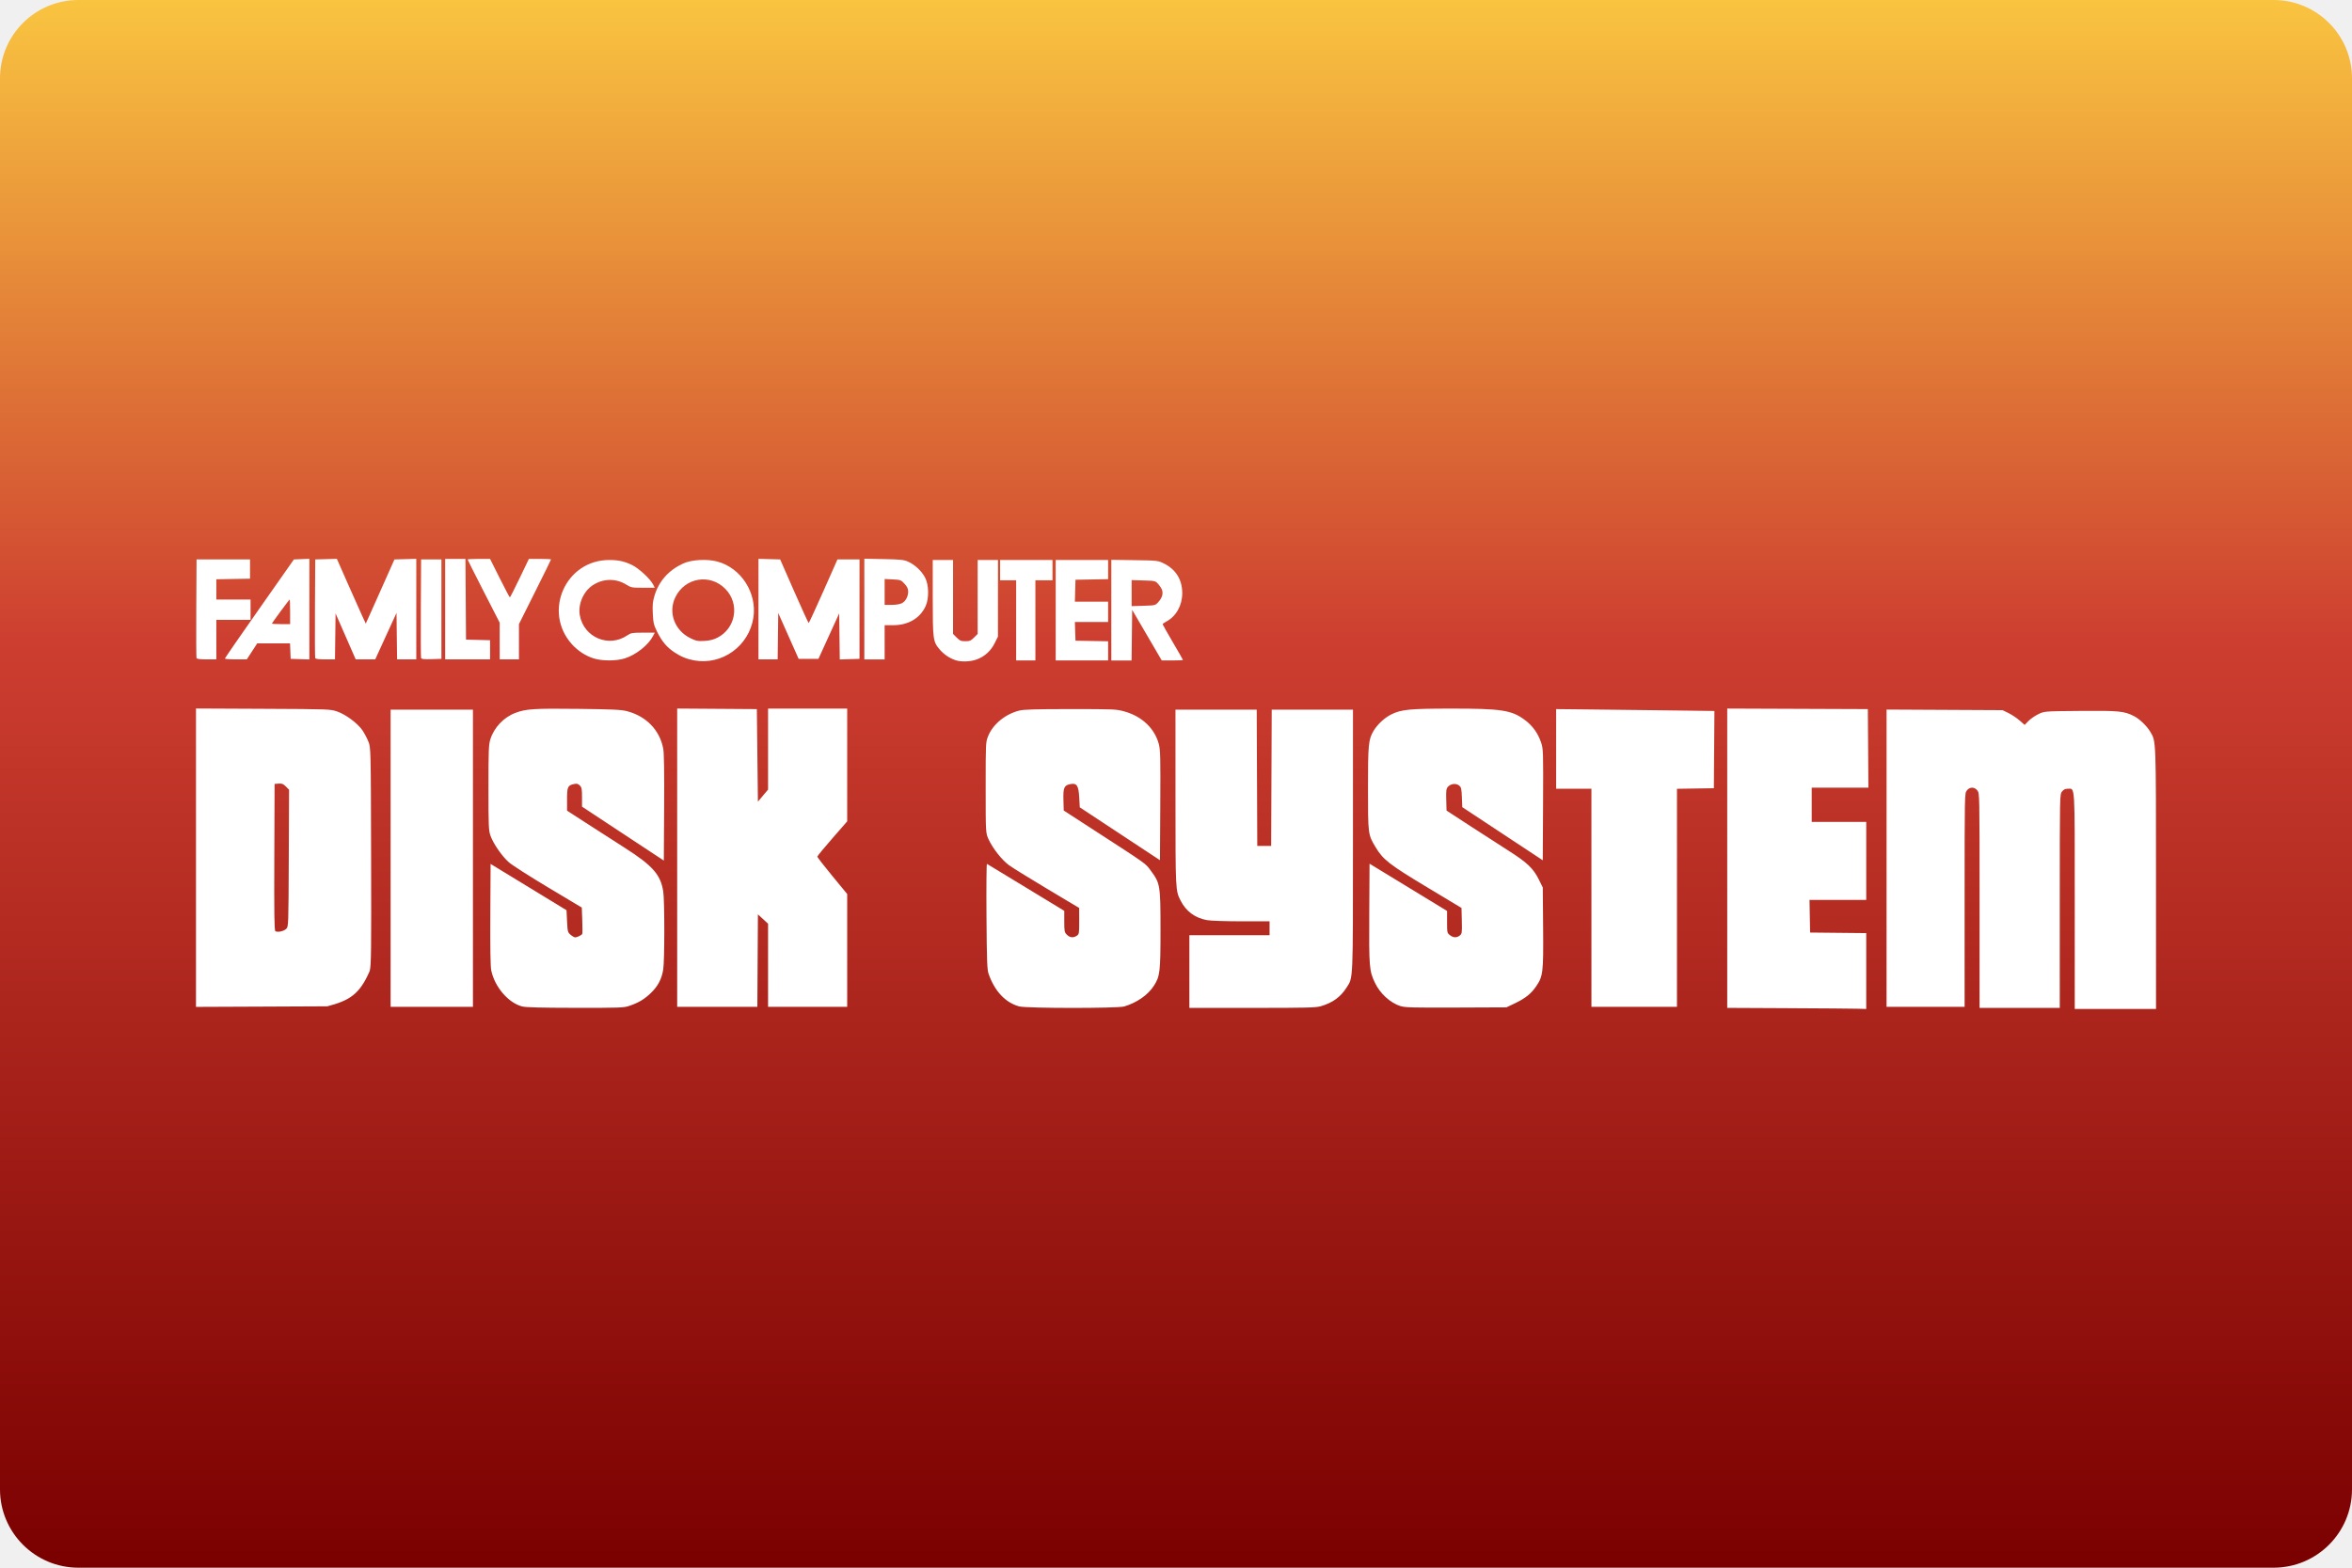
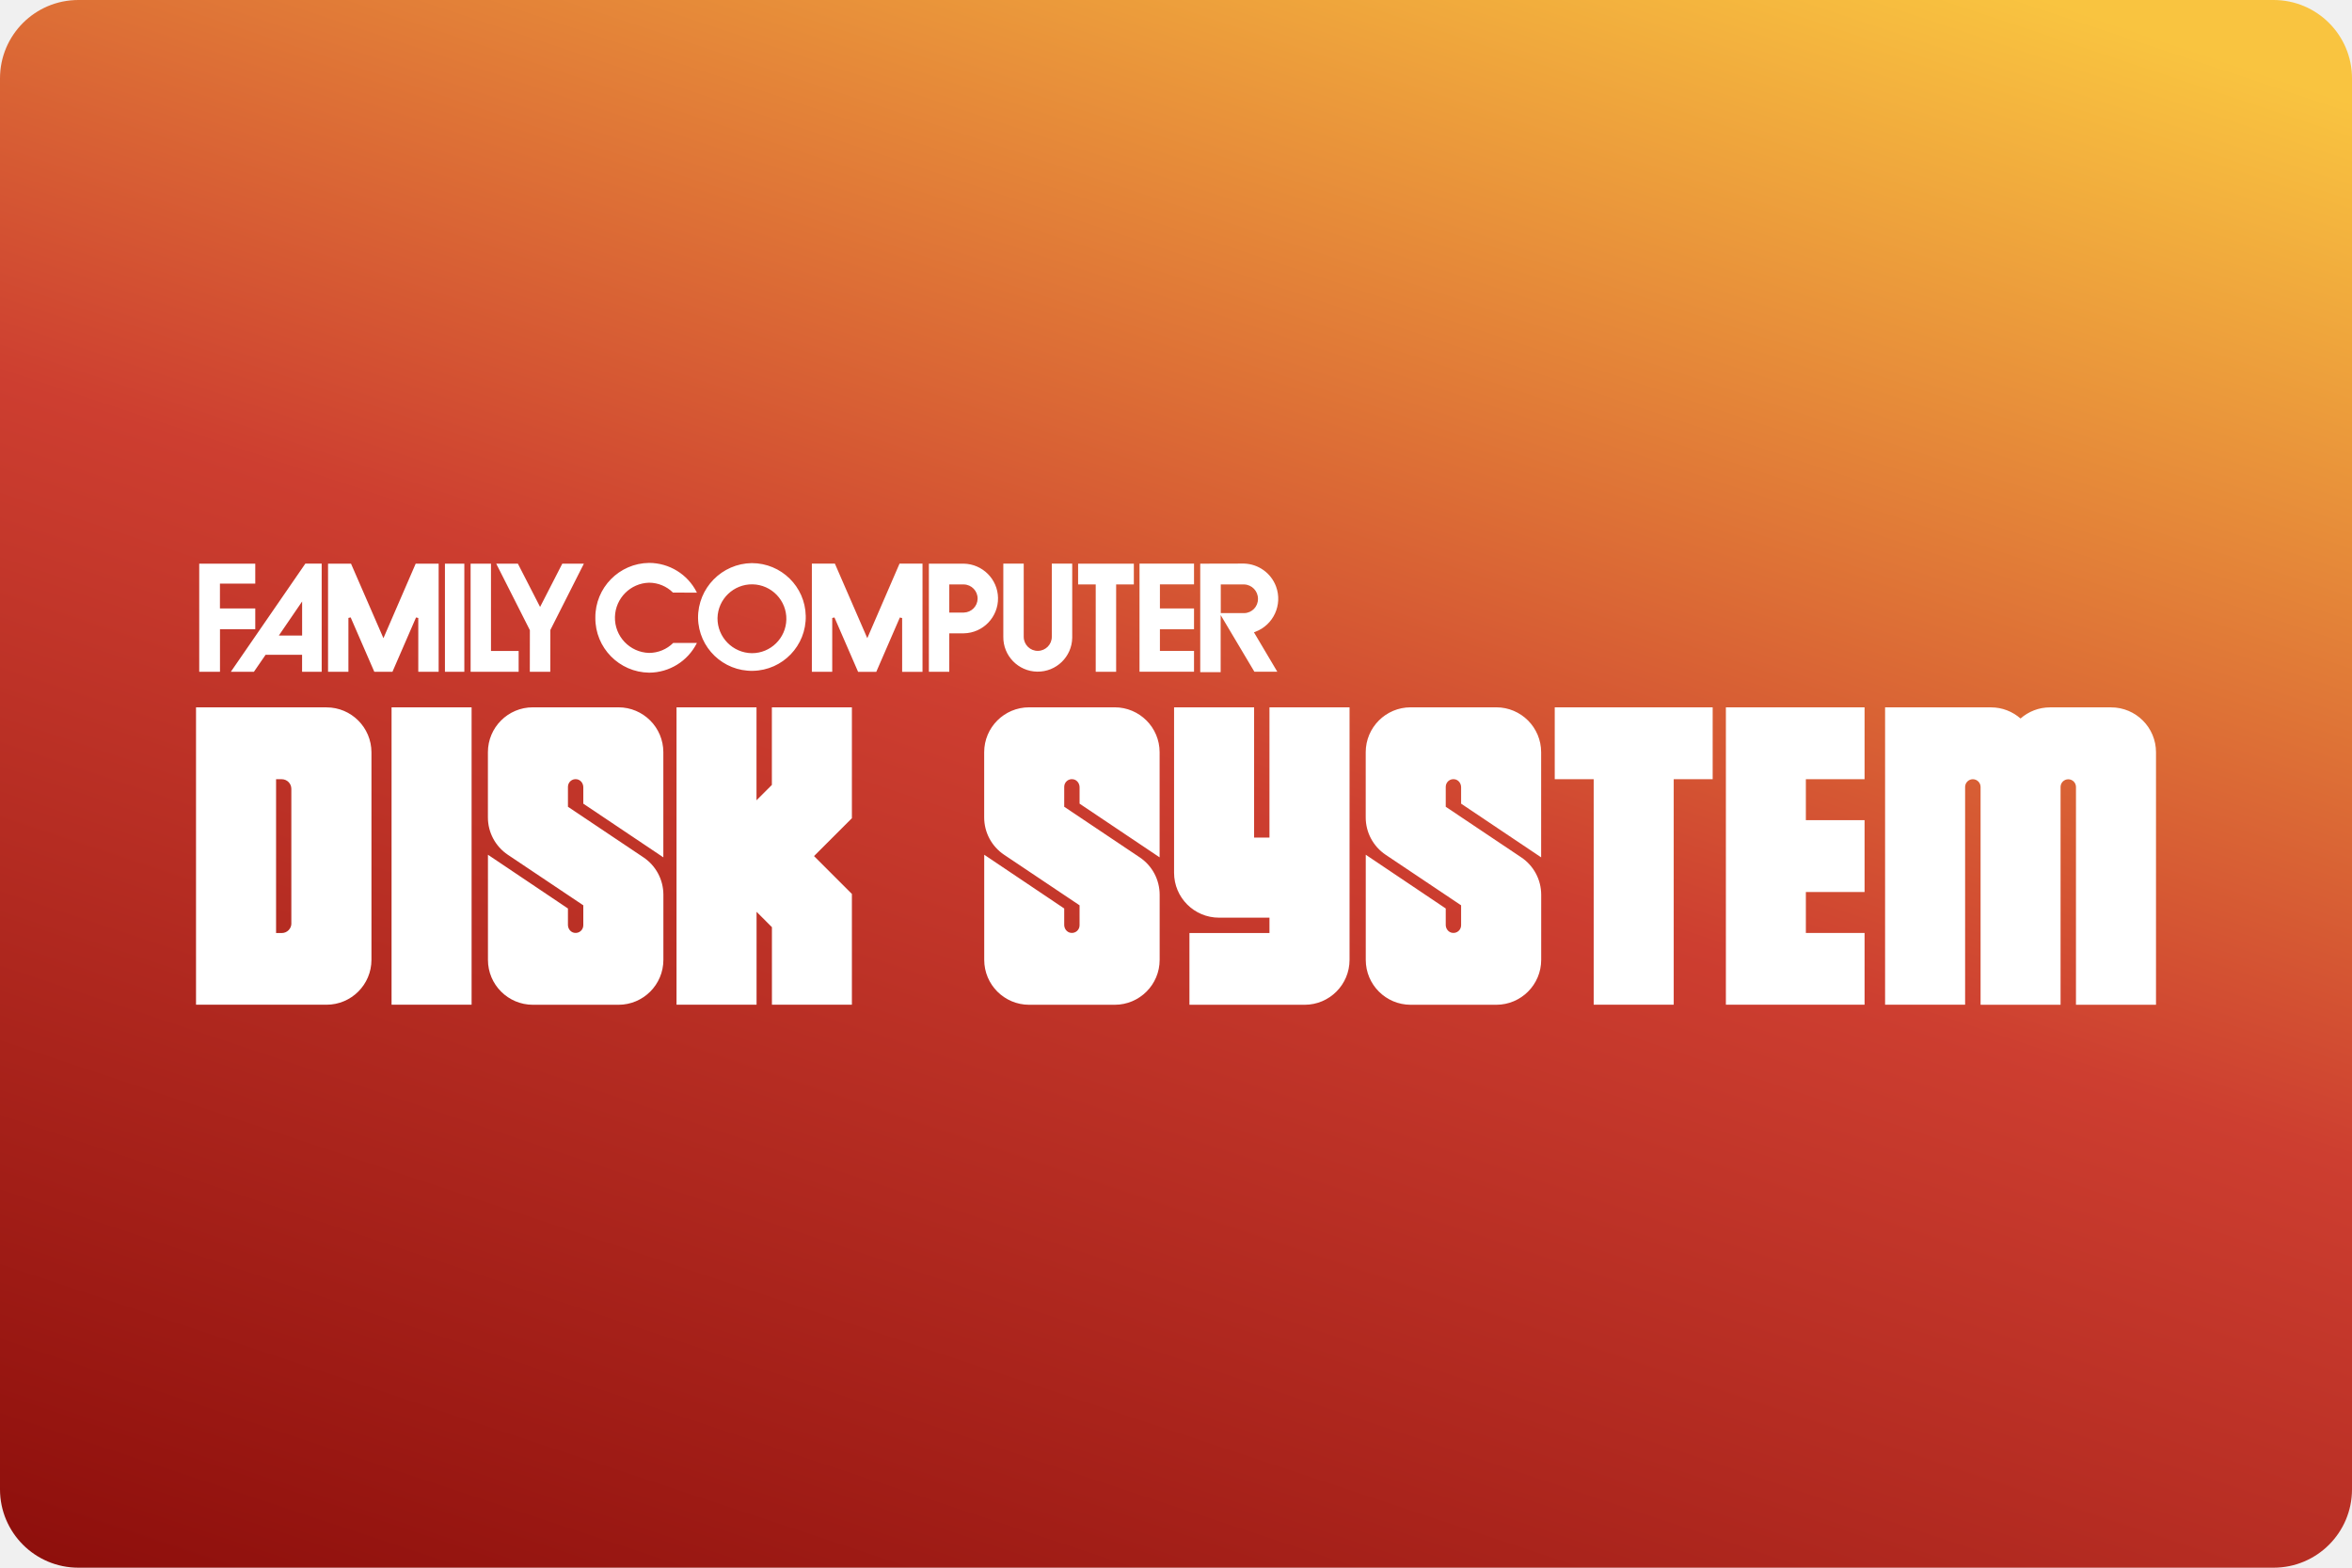
- <svg xmlns="http://www.w3.org/2000/svg" width="480" height="320" version="1.1" viewBox="0 0 480 320">
+ <svg xmlns="http://www.w3.org/2000/svg" width="480" height="320" version="1.1" viewBox="0 0 480 320" xml:space="preserve">
  <defs>
-     <linearGradient id="a" x1="34.237" x2="34.237" y2="84.667" gradientTransform="scale(3.7795)" gradientUnits="userSpaceOnUse">
+     <linearGradient id="a" x1="86.86" x2="44.616" y1="-7.921" y2="118.76" gradientTransform="scale(3.7795)" gradientUnits="userSpaceOnUse">
      <stop stop-color="#f9c440" offset="0" />
      <stop stop-color="#cd3e30" offset=".408" />
      <stop stop-color="#7a0000" offset="1" />
    </linearGradient>
  </defs>
-   <rect x="-3.5527e-15" y="9.1553e-8" width="480" height="320" ry="16" fill="url(#a)" stroke-linecap="square" stroke-linejoin="round" stroke-width="2" style="paint-order:stroke fill markers" />
-   <path d="m364.88 205.79-12.384-0.058v-61.1l28.696 0.112 0.114 16.04h-11.571v6.983h11.129v15.93h-11.577l0.06 3.328 0.06 3.328 11.456 0.116v15.487l-1.8-0.052c-0.99-0.03-7.373-0.079-14.185-0.111zm58.537-21.828c0-24.431 0.091-22.962-1.415-22.962-0.535 0-0.859 0.157-1.188 0.575-0.451 0.573-0.452 0.651-0.452 22.368v21.793h-16.366v-21.902c0-21.827-2e-3 -21.904-0.452-22.477-0.3-0.381-0.662-0.575-1.075-0.575-0.413 0-0.775 0.194-1.075 0.575-0.451 0.573-0.452 0.651-0.452 22.368v21.793h-15.93v-60.68l23.677 0.123 1.227 0.603c0.675 0.331 1.688 1.009 2.252 1.505l1.025 0.902 0.766-0.789c0.421-0.434 1.323-1.062 2.003-1.396 1.237-0.608 1.237-0.608 8.619-0.67 7.883-0.067 8.923 0.034 10.949 1.071 1.13 0.578 2.614 2.013 3.325 3.215 1.165 1.97 1.142 1.354 1.145 29.983l3e-3 26.568h-16.585zm-316.9 21.468c-2.816-0.758-5.574-4.005-6.272-7.384-0.156-0.757-0.218-4.646-0.18-11.424l0.058-10.275 15.494 9.451 0.109 2.241c0.104 2.123 0.141 2.269 0.721 2.768 0.337 0.29 0.749 0.527 0.917 0.527 0.459 0 1.382-0.463 1.473-0.739 0.045-0.134 0.039-1.391-0.011-2.793l-0.092-2.55-6.867-4.106c-3.777-2.258-7.395-4.576-8.041-5.15-1.405-1.25-3.176-3.826-3.736-5.431-0.368-1.055-0.405-1.95-0.405-9.781 0-7.581 0.046-8.768 0.38-9.849 0.753-2.432 2.728-4.52 5.135-5.427 2.154-0.812 3.841-0.919 12.787-0.813 7.001 0.083 8.791 0.166 9.938 0.463 3.961 1.024 6.715 3.863 7.43 7.661 0.168 0.893 0.226 4.732 0.182 12.076l-0.064 10.767-16.694-11.007v-1.935c0-1.665-0.063-1.998-0.451-2.386-0.351-0.351-0.605-0.418-1.146-0.303-1.325 0.281-1.459 0.571-1.457 3.133l2e-3 2.312 3.872 2.502c2.13 1.376 5.689 3.664 7.909 5.083 5.69 3.638 7.305 5.467 7.846 8.89 0.291 1.841 0.291 14.089 0 15.93-0.313 1.977-1.086 3.44-2.564 4.849-1.34 1.278-2.439 1.93-4.379 2.597-1.098 0.378-1.951 0.408-11.031 0.395-7.206-0.011-10.115-0.088-10.865-0.291zm101.5 8e-3c-2.815-0.759-5.033-3.117-6.266-6.663-0.297-0.854-0.361-2.606-0.428-11.771-0.043-5.922 0-10.723 0.097-10.668 0.096 0.054 3.686 2.234 7.977 4.843l7.801 4.744v2.17c0 2.013 0.039 2.208 0.536 2.705 0.615 0.615 1.337 0.685 2.034 0.196 0.457-0.32 0.485-0.494 0.478-3.001l-8e-3 -2.661-6.576-3.928c-3.617-2.16-7.125-4.336-7.795-4.835-1.426-1.062-3.233-3.357-4.098-5.207-0.611-1.306-0.611-1.306-0.611-10.58 0-9.196 4e-3 -9.285 0.506-10.529 0.984-2.437 3.501-4.497 6.368-5.212 0.923-0.23 3.344-0.299 10.475-0.299 9.085 7.9e-4 9.311 0.011 11.074 0.515 3.515 1.004 6.073 3.456 6.912 6.625 0.32 1.209 0.355 2.686 0.299 12.537l-0.064 11.167-16.366-10.794-0.109-1.984c-0.133-2.424-0.483-2.985-1.728-2.773-1.347 0.23-1.569 0.707-1.498 3.221l0.062 2.191 5.674 3.676c11.648 7.547 10.944 7.045 12.123 8.636 1.883 2.541 1.952 2.972 1.952 12.021 0 8.617-0.103 9.49-1.345 11.426-1.209 1.885-3.434 3.441-6.054 4.235-1.323 0.401-19.931 0.395-21.421-8e-3zm34.713-7.121v-7.42h16.366v-2.837h-5.743c-3.211 0-6.31-0.105-7.029-0.238-2.442-0.451-4.259-1.79-5.365-3.953-1.068-2.089-1.062-1.966-1.065-21.068l-2e-3 -17.949h16.582l0.112 27.823h2.837l0.112-27.823h16.582l-2e-3 26.677c-2e-3 29.223 0.053 27.941-1.304 30.056-1.245 1.941-2.82 3.085-5.225 3.798-1.031 0.306-2.857 0.351-14.021 0.351h-12.836v-7.42zm43.109 7.062c-2.093-0.65-4.199-2.571-5.246-4.785-1.155-2.442-1.212-3.143-1.151-14.147l0.057-10.146 15.821 9.642v2.243c0 2.163 0.02 2.259 0.575 2.695 0.703 0.553 1.405 0.577 2.028 0.07 0.44-0.358 0.465-0.545 0.406-3.001l-0.063-2.619-7.092-4.265c-7.649-4.6-8.924-5.594-10.462-8.169-1.523-2.548-1.525-2.564-1.529-11.898-4e-3 -9.07 0.09-10.044 1.138-11.816 0.779-1.317 2.235-2.668 3.618-3.358 2.012-1.004 3.772-1.177 12.042-1.185 10.453-0.011 12.497 0.302 15.221 2.328 1.578 1.174 2.659 2.678 3.308 4.603 0.441 1.31 0.453 1.694 0.399 12.692l-0.057 11.341-16.43-10.848-0.077-2.007c-0.069-1.785-0.133-2.053-0.582-2.416-0.621-0.503-1.715-0.366-2.285 0.286-0.328 0.376-0.38 0.789-0.327 2.641l0.062 2.196 4.801 3.128c2.64 1.72 6.211 4.024 7.936 5.119 3.702 2.352 4.985 3.576 6.091 5.812l0.813 1.644 0.067 8.143c0.075 9.207-0.015 9.977-1.42 12.029-1.04 1.519-2.202 2.448-4.33 3.464l-1.736 0.829-10.257 0.043c-8.7 0.038-10.42-8e-3 -11.336-0.292zm-245.84-30.306v-30.454l13.693 0.064c13.496 0.063 13.714 0.071 15.112 0.549 1.75 0.598 4.185 2.406 5.153 3.825 0.39 0.571 0.937 1.603 1.215 2.291 0.506 1.252 0.506 1.252 0.564 23.381 0.051 19.424 0.019 22.291-0.28 23.459-2.054 4.774-4.131 6.05-8.655 7.223l-12.661 0.059-14.141 0.059zm18.427 14.516c0.443-0.443 0.45-0.645 0.509-14.421l0.059-13.972-0.656-0.656c-0.537-0.537-0.805-0.644-1.478-0.588l-0.822 0.068-0.056 14.934c-0.044 11.798 0.002 14.973 0.218 15.12 0.432 0.292 1.731 0.011 2.225-0.484zm21.29-14.404v-30.333h16.803v60.665h-16.803zm58.484-0.112v-30.444l16.258 0.114 0.218 18.894 2.073-2.466v-16.537h16.148v23.024l-3.046 3.49c-1.675 1.92-3.048 3.589-3.051 3.709-3e-3 0.12 1.367 1.886 3.046 3.925l3.051 3.707v23.028h-16.148v-16.965l-2.073-1.911-0.114 18.876h-16.362zm186.58 8.186v-22.258h-7.201l-2.2e-4 -16.257 5.183 0.052c2.851 0.03 10.119 0.114 16.151 0.19l10.968 0.138-0.057 7.884-0.057 7.884-7.529 0.119v44.508h-17.458zm-183.09-48.453c-1.487-0.264-2.723-0.767-4.046-1.645-1.551-1.03-2.561-2.227-3.53-4.185-0.698-1.411-0.794-1.815-0.887-3.742-0.086-1.782-0.023-2.426 0.358-3.681 0.894-2.942 2.879-5.167 5.82-6.524 1.726-0.796 4.879-0.976 7.005-0.401 4.853 1.313 8.121 6.415 7.341 11.457-0.896 5.786-6.357 9.735-12.062 8.721zm4.712-4.636c3.783-1.926 4.606-6.909 1.644-9.949-3.108-3.191-8.245-2.354-10.21 1.663-1.53 3.127-0.172 6.818 3.089 8.395 1.153 0.558 1.495 0.624 2.839 0.545 1.081-0.063 1.852-0.254 2.638-0.654zm48.51 4.561c-1.22-0.436-2.295-1.173-3.123-2.14-1.382-1.615-1.434-1.996-1.434-10.582v-7.708h4.146v15.101l0.742 0.742c0.633 0.633 0.892 0.742 1.768 0.742 0.875 0 1.134-0.108 1.768-0.742l0.742-0.742v-15.101h4.146v15.642l-0.67 1.34c-0.795 1.591-2.02 2.708-3.631 3.311-1.34 0.501-3.268 0.561-4.454 0.137zm-73.784-0.341c-1.644-0.526-3.213-1.551-4.41-2.883-5.982-6.654-1.3-17.214 7.626-17.198 1.88 3e-3 3.076 0.268 4.667 1.033 1.335 0.642 3.669 2.796 4.253 3.924l0.366 0.708h-2.392c-2.274 0-2.443-0.03-3.443-0.651-2.142-1.328-4.811-1.252-6.917 0.197-1.874 1.29-2.958 3.906-2.537 6.126 0.853 4.497 5.907 6.608 9.684 4.045 0.745-0.506 1.006-0.55 3.207-0.55h2.396l-0.356 0.689c-0.958 1.852-3.498 3.86-5.785 4.571-1.745 0.543-4.644 0.538-6.361-0.011zm86.249-7.759v-8.183h-3.273v-4.146h10.693v4.146h-3.492v16.366h-3.928zm8.074-2.073v-10.256h10.693v3.917l-6.656 0.12-0.062 2.237-0.062 2.237h6.78v4.146h-6.782l0.126 3.819 6.656 0.12v3.917h-10.693zm11.348-0.015v-10.272l4.746 0.07c4.683 0.069 4.763 0.078 5.981 0.676 2.438 1.197 3.75 3.313 3.75 6.049 0 2.508-1.231 4.716-3.228 5.792-0.426 0.229-0.775 0.48-0.775 0.557 0 0.077 0.933 1.727 2.073 3.667s2.073 3.573 2.073 3.63c0 0.056-0.973 0.103-2.162 0.103h-2.162l-6.042-10.335-0.059 5.168-0.059 5.168h-4.138zm9.616-1.674c0.721-0.808 0.967-1.56 0.769-2.349-0.076-0.301-0.422-0.866-0.769-1.255-0.631-0.706-0.635-0.708-3.05-0.781l-2.419-0.074v5.315l2.419-0.074c2.415-0.074 2.42-0.075 3.05-0.781zm-196.31 11.455c-0.057-0.15-0.079-4.741-0.048-10.202l0.057-9.929h10.911v3.928l-6.874 0.12v4.135h6.983v4.146h-6.983v8.074h-1.971c-1.375 0-2.002-0.082-2.075-0.273zm5.792 0.101c0-0.095 3.169-4.686 7.042-10.202l7.042-10.03 3.156-0.129v20.549l-3.819-0.126-0.129-3.164h-6.693l-2.126 3.268-2.237 2e-3c-1.23 2e-3 -2.237-0.075-2.237-0.169zm13.311-9.539c0-1.38-0.038-2.51-0.085-2.51-0.105 0-3.625 4.775-3.625 4.917 0 0.056 0.835 0.102 1.855 0.102h1.855zm5.119 9.438c-0.057-0.15-0.079-4.741-0.048-10.202l0.057-9.929 4.412-0.124 2.239 5.081c1.232 2.795 2.559 5.768 2.95 6.609l0.711 1.528 0.691-1.528c0.38-0.84 1.697-3.786 2.926-6.546l2.235-5.019 2.229-0.062 2.229-0.062v20.528h-3.919l-0.118-9.493-4.346 9.493h-3.98l-4.113-9.393-0.118 9.393h-1.967c-1.372 0-1.998-0.082-2.071-0.273zm21.607 8e-3c-0.059-0.155-0.082-4.749-0.051-10.21l0.057-9.929h4.146v20.294l-2.022 0.063c-1.495 0.046-2.05-0.011-2.13-0.218zm4.916-9.992v-10.256h4.141l0.114 16.476 4.91 0.123v3.914h-9.165zm11.129 6.512v-3.745l-3.273-6.389c-1.8-3.514-3.273-6.444-3.273-6.512s1.031-0.122 2.29-0.122h2.29l1.966 3.928c1.081 2.16 2.016 3.928 2.076 3.928 0.06 0 0.959-1.768 1.997-3.928l1.886-3.928h2.258c1.242 0 2.258 0.05 2.258 0.11 0 0.061-1.473 3.055-3.273 6.654l-3.273 6.544v7.204h-3.928zm52.811-6.519v-10.264l2.214 0.062 2.214 0.062 2.851 6.492c1.568 3.571 2.904 6.492 2.968 6.491 0.064-5.3e-4 1.412-2.922 2.995-6.492l2.878-6.491h4.501v20.294l-4.029 0.125-0.118-9.41-4.236 9.284h-4.041l-4.162-9.361-0.118 9.47h-3.919zm21.604-0.011v-10.277l3.982 0.08c3.486 0.07 4.108 0.138 4.991 0.542 1.381 0.632 2.73 1.902 3.424 3.225 0.783 1.492 0.835 4.265 0.108 5.845-1.136 2.469-3.543 3.88-6.622 3.88h-1.738v6.983h-4.146zm7.645-1.183c0.785-0.406 1.302-1.354 1.302-2.389 0-0.58-0.188-0.983-0.742-1.588-0.712-0.777-0.81-0.813-2.401-0.894l-1.658-0.084v5.285h1.429c0.851 0 1.688-0.134 2.069-0.331z" fill="#fff" stroke-width=".112" />
-   <style type="text/css">.st0{fill:#FC0C18;}
- 	.st1{fill:#FC0C18;}</style>
+   <rect width="480" height="320" ry="16" fill="url(#a)" />
+   <path d="m132.49 114.9c-6.125 0.062-11.042 5.074-10.99 11.199-0.052 6.125 4.865 11.134 10.99 11.207 4.104-0.021 7.843-2.332 9.697-5.988l0.041-0.084h-4.832c-1.312 1.302-3.074 2.031-4.918 2.041-3.958-0.104-7.083-3.395-6.979-7.354 0.104-3.812 3.166-6.885 6.979-6.979 1.823 0.01 3.574 0.728 4.865 2.019l4.885 0.012-0.041-0.084c-1.844-3.667-5.593-5.969-9.697-5.99zm20.957 0.043c-6.125 0.073-11.04 5.094-10.988 11.219 0.115 6.062 5.134 10.895 11.207 10.77 6.062-0.115 10.896-5.134 10.771-11.207-0.115-5.99-5.001-10.771-10.99-10.781zm90.168 0.094 0.01 0.01h-11.072v22.072h11.125v-4.25h-6.959v-4.426h6.959v-4.25h-6.959v-4.906h6.959v-4.25h-0.062zm10.281 0-8.887 0.02h-0.062v22.146h4.168v-11.656c0.208 0.354 6.885 11.572 6.885 11.572h4.678s-4.699-7.926-4.771-8.051c0.083-0.031 0.281-0.105 0.281-0.105 3.719-1.396 5.604-5.531 4.229-9.25-1.021-2.74-3.592-4.582-6.519-4.676zm-191.58 0.01-15.209 22.084h4.709s2.353-3.427 2.385-3.469h7.449v3.469h4v-22.084h-0.053-3.281zm103.37 0v22.084h4.156v-10.99c0.073-0.021 0.395-0.083 0.457-0.104l4.824 11.104h3.707s4.781-11 4.812-11.094c0.073 0.01 0.396 0.083 0.469 0.104v10.99h4.156v-22.094h-0.041-4.646s-6.478 14.979-6.582 15.219c-0.104-0.24-6.615-15.219-6.615-15.219h-4.697zm39.072 0v14.906c-0.062 3.885 3.031 7.084 6.916 7.146 3.885 0.062 7.084-3.033 7.146-6.918v-0.229-14.896l-0.053-0.01h-4.113v14.906c0.021 1.583-1.241 2.875-2.824 2.906-1.583 0.021-2.875-1.239-2.906-2.822v-0.084-14.906h-4.166zm-164.1 0.01v22.074h4.238v-8.699h7.199v-4.229h-7.209v-5.072h7.209v-4.062l-0.062-0.012h-11.375zm26.291 0v22.074h4.156v-11c0.073-0.01 0.396-0.085 0.459-0.105 0.042 0.083 4.822 11.094 4.822 11.094h3.709l4.812-11.082c0.073 0.021 0.395 0.083 0.457 0.104v10.99h4.156v-22.074h-0.041-4.646s-6.478 14.969-6.582 15.209l-6.615-15.209h-4.688zm23.854 0v22.074h3.959v-22.074h-0.053-3.906zm5.24 0v22.074h9.803v-4.25h-5.646v-17.824h-0.053-4.104zm5.229 0 6.865 13.574-0.01 8.5h4.176l0.012-8.531c0.01 0 6.801-13.459 6.801-13.459l0.043-0.084h-0.094-4.312s-4.427 8.636-4.531 8.834c-0.104-0.198-4.531-8.834-4.531-8.834h-4.418zm88.293 0v22.074h4.166v-7.856h2.969c3.927-0.073 7.041-3.311 6.979-7.238-0.073-3.823-3.156-6.897-6.979-6.981h-7.084-0.051zm30.457 0v4.24h3.594v17.834h4.168v-17.834h3.613v-4.24h-0.062-11.312zm-66.426 4.219c3.875 0.083 6.958 3.293 6.885 7.168-0.083 3.823-3.199 6.885-7.021 6.885-3.917-0.042-7.062-3.249-7.031-7.166 0.083-3.875 3.293-6.96 7.168-6.887zm40.135 0.021h2.969c1.583 0.031 2.844 1.344 2.812 2.928-0.031 1.531-1.271 2.781-2.812 2.812h-2.969v-5.74zm55.406 0h4.781c1.573 0.052 2.823 1.354 2.812 2.938 0.021 1.583-1.229 2.885-2.812 2.916h-4.781v-5.854zm-187.48 3.478v6.949h-4.74c0.083-0.135 0.26-0.396 0.26-0.396l4.481-6.553zm47.082 21.605c-5.062 0-9.166 4.104-9.166 9.166v13.312c0 3.052 1.521 5.907 4.062 7.615l15.406 10.322v4.072c0 0.948-0.844 1.71-1.834 1.543-0.771-0.125-1.301-0.844-1.301-1.625v-2.397-0.947l-16.324-10.969v21.457c0 5.062 4.106 9.168 9.168 9.168h17.469c5.062 0 9.166-4.106 9.166-9.168v-8.988-2.928-1.406c-0.01-3.052-1.531-5.906-4.072-7.604l-15.406-10.324v-4.072c0-0.948 0.842-1.708 1.832-1.541 0.771 0.125 1.303 0.843 1.303 1.635v2.397 0.947l16.334 10.959v-21.459c0-5.062-4.106-9.166-9.168-9.166h-17.469zm101.28 0c-5.062 0-9.166 4.104-9.166 9.166v13.312c0 3.052 1.521 5.907 4.062 7.615l15.406 10.322v4.072c0 0.948-0.844 1.71-1.834 1.543-0.771-0.125-1.301-0.844-1.301-1.625v-2.397-0.947l-16.324-10.969v21.457c0 5.062 4.106 9.168 9.168 9.168h17.469c5.062 0 9.166-4.106 9.166-9.168v-8.988-2.928-1.406c-0.01-3.052-1.531-5.906-4.072-7.604l-15.406-10.324v-4.072c0-0.948 0.842-1.708 1.832-1.541 0.771 0.125 1.303 0.843 1.303 1.635v2.397 0.947l16.334 10.959v-21.459c0-5.062-4.106-9.166-9.168-9.166h-17.469zm77.865 0c-5.062 0-9.166 4.104-9.166 9.166v13.312c0 3.052 1.521 5.907 4.062 7.615l15.406 10.322v4.072c0 0.948-0.844 1.71-1.834 1.543-0.771-0.125-1.303-0.844-1.303-1.625v-2.397-0.947l-16.322-10.969v21.457c0 5.062 4.104 9.168 9.166 9.168h17.469c5.062 0 9.168-4.106 9.168-9.168v-8.988-2.928-1.406c-0.01-3.052-1.533-5.906-4.074-7.604l-15.406-10.324v-4.072c0-0.948 0.844-1.708 1.834-1.541 0.771 0.125 1.303 0.843 1.303 1.635v2.397 0.947l16.332 10.959v-21.459c0-5.062-4.104-9.166-9.166-9.166h-17.469zm-247.88 0.01v60.697h26.635c5.062 0 9.168-4.104 9.168-9.166v-42.365c-0.01-5.062-4.116-9.166-9.168-9.166h-26.635zm39.906 0v60.697h16.334v-60.697h-16.334zm58.156 0v60.697h16.334v-18.969l3.135 3.137v15.832h16.322v-22.613l-7.729-7.731 7.729-7.729v-22.625h-16.332v15.834l-3.137 3.135v-18.969h-16.322zm101.54 0v21.875 8.812 3.072c0 5.062 4.106 9.168 9.168 9.168h10.301v3.135h-16.332v14.646h23.51c5.062 0 9.166-4.106 9.166-9.168v-51.541h-16.344v26.584h-3.135v-26.584h-16.334zm77.688 0v14.666h7.949v46.031h16.332v-46.031h7.949v-14.666h-7.949-16.332-7.949zm34.928 0v60.697h28.303v-14.645h-11.98v-8.365h11.98v-14.666h-11.98v-8.355h11.98v-14.666h-28.303zm32.49 0v60.697h16.332v-44.447c0-0.875 0.71-1.584 1.574-1.584 0.875 0 1.582 0.709 1.582 1.584v44.459h16.324v-44.459c0-0.875 0.708-1.572 1.572-1.572 0.875 0 1.572 0.708 1.572 1.572v44.459h16.334v-51.543c0-5.062-4.104-9.166-9.166-9.166h-12.459c-2.312 0-4.417 0.865-6.021 2.272-1.615-1.406-3.717-2.272-6.019-2.272h-21.625zm-328.37 14.666h1.156c1.083 0 1.959 0.875 1.959 1.969v27.459h0.01c0 1.083-0.876 1.969-1.959 1.969h-1.166v-31.396z" fill="#fff" />
</svg>
